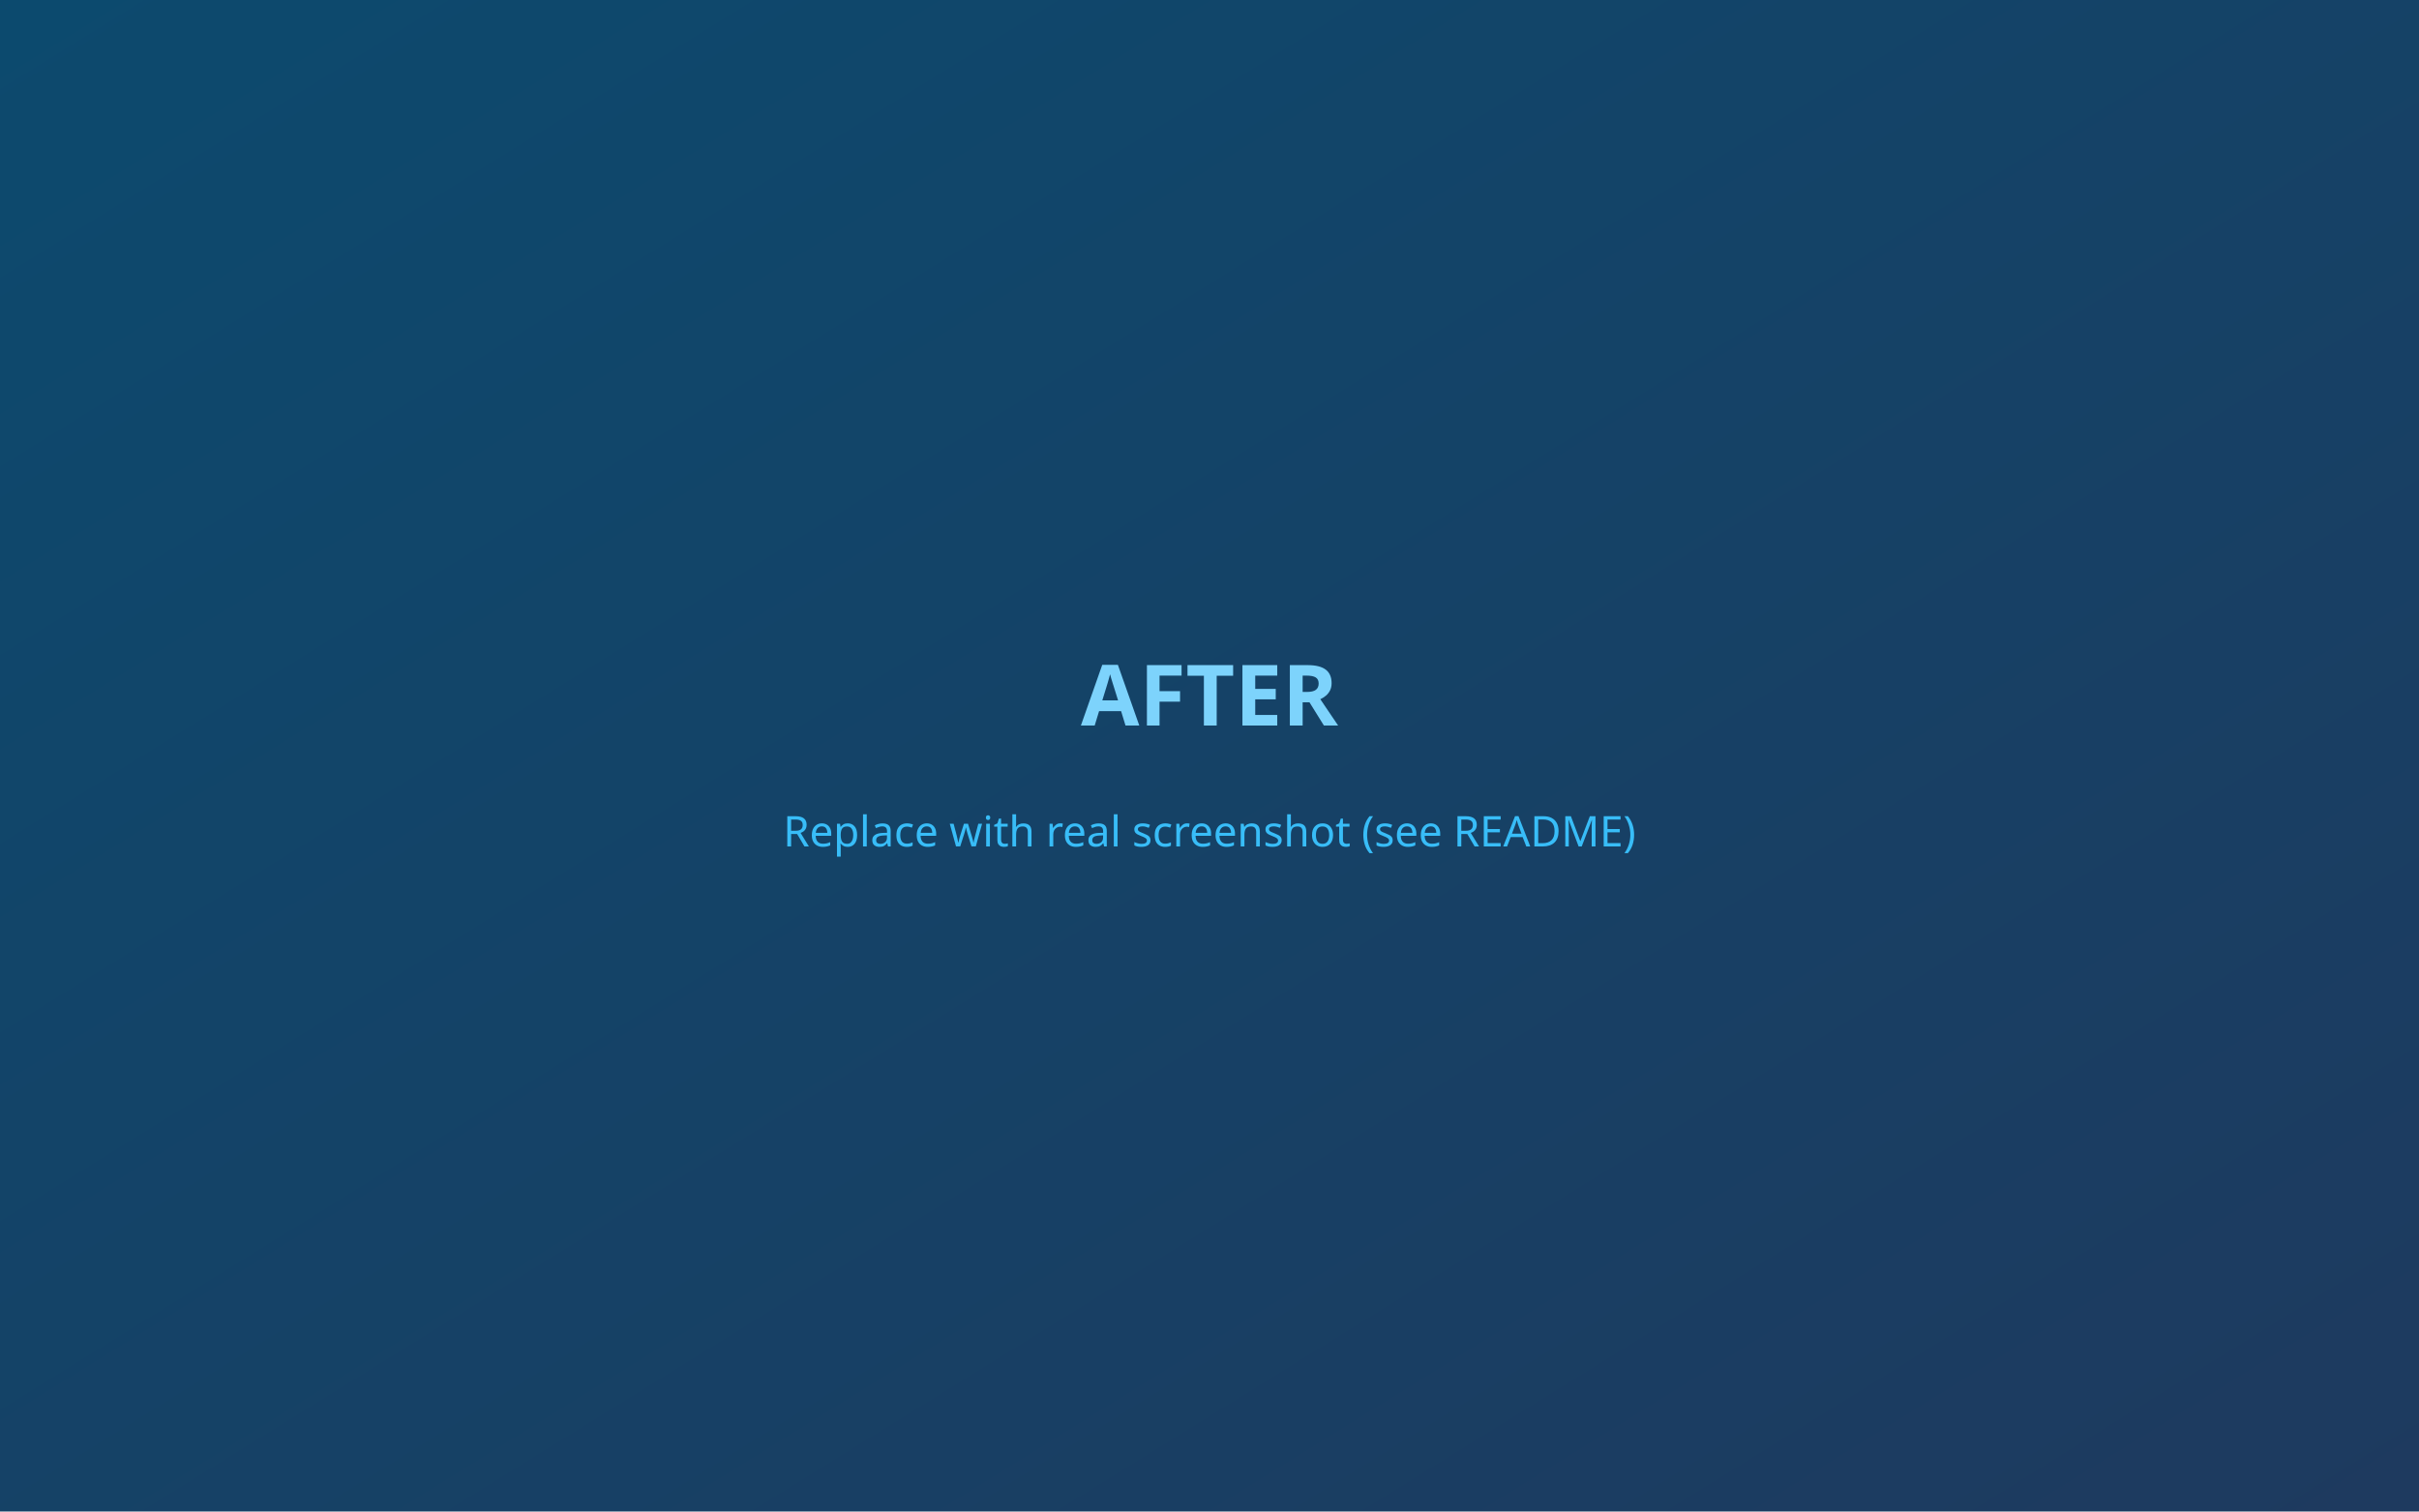
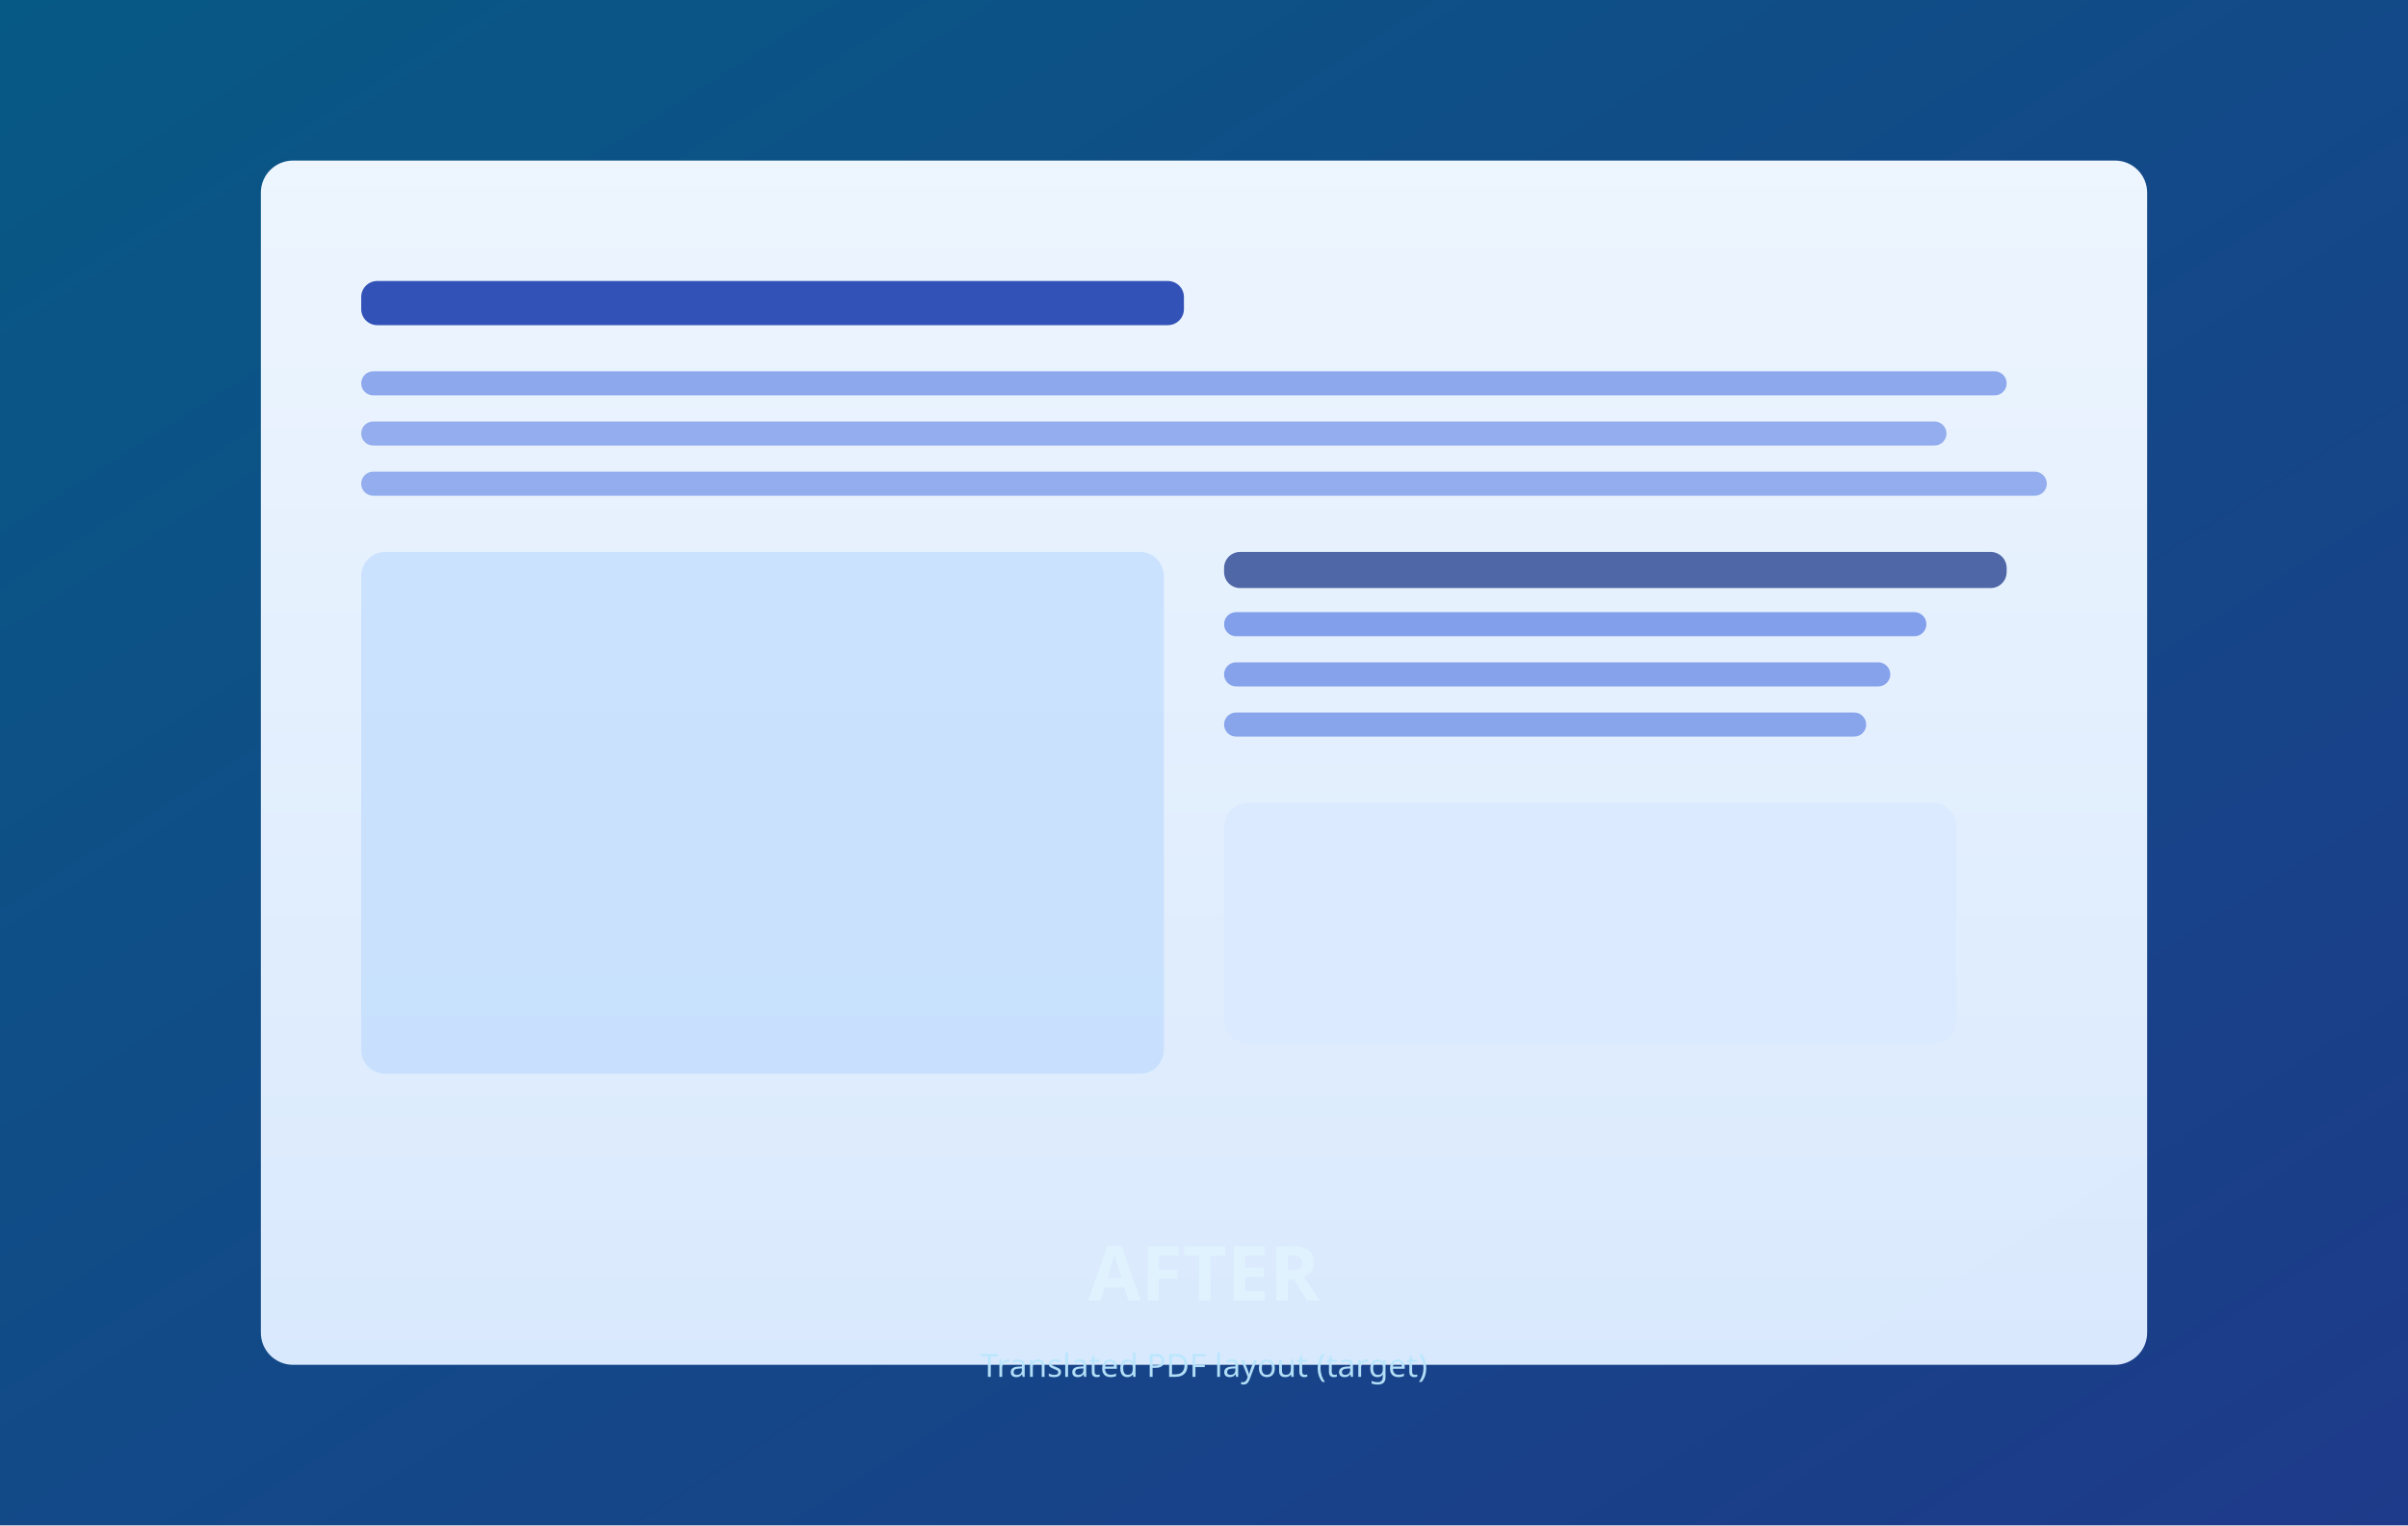
- <svg xmlns="http://www.w3.org/2000/svg" width="800" height="500" viewBox="0 0 800 500" role="img" aria-label="After placeholder">
+ <svg xmlns="http://www.w3.org/2000/svg" width="1200" height="760" viewBox="0 0 1200 760" role="img" aria-label="After PDF preview">
  <defs>
    <linearGradient id="bg2" x1="0%" y1="0%" x2="100%" y2="100%">
-       <stop offset="0%" style="stop-color:#0c4a6e" />
-       <stop offset="100%" style="stop-color:#1e3a5f" />
+       <stop offset="0%" style="stop-color:#075985" />
+       <stop offset="100%" style="stop-color:#1e3a8a" />
+     </linearGradient>
+     <linearGradient id="paper2" x1="0%" y1="0%" x2="0%" y2="100%">
+       <stop offset="0%" style="stop-color:#eff6ff" />
+       <stop offset="100%" style="stop-color:#dbeafe" />
    </linearGradient>
  </defs>
-   <rect width="800" height="500" fill="url(#bg2)" />
-   <text x="400" y="240" text-anchor="middle" fill="#7dd3fc" font-family="system-ui,sans-serif" font-size="28" font-weight="600">AFTER</text>
-   <text x="400" y="280" text-anchor="middle" fill="#38bdf8" font-family="system-ui,sans-serif" font-size="14">Replace with real screenshot (see README)</text>
+   <rect width="1200" height="760" fill="url(#bg2)" />
+   <rect x="130" y="80" width="940" height="600" rx="16" fill="url(#paper2)" opacity="0.99" />
+   <rect x="180" y="140" width="410" height="22" rx="8" fill="#1e40af" opacity="0.9" />
+   <rect x="180" y="185" width="820" height="12" rx="6" fill="#1d4ed8" opacity="0.45" />
+   <rect x="180" y="210" width="790" height="12" rx="6" fill="#1d4ed8" opacity="0.42" />
+   <rect x="180" y="235" width="840" height="12" rx="6" fill="#1d4ed8" opacity="0.42" />
+   <rect x="180" y="275" width="400" height="260" rx="12" fill="#bfdbfe" opacity="0.7" />
+   <rect x="610" y="275" width="390" height="18" rx="8" fill="#1e3a8a" opacity="0.75" />
+   <rect x="610" y="305" width="350" height="12" rx="6" fill="#1d4ed8" opacity="0.5" />
+   <rect x="610" y="330" width="332" height="12" rx="6" fill="#1d4ed8" opacity="0.48" />
+   <rect x="610" y="355" width="320" height="12" rx="6" fill="#1d4ed8" opacity="0.46" />
+   <rect x="610" y="400" width="365" height="120" rx="12" fill="#dbeafe" />
+   <text x="600" y="648" text-anchor="middle" fill="#e0f2fe" font-family="system-ui,sans-serif" font-size="38" font-weight="700" opacity="0.95">AFTER</text>
+   <text x="600" y="686" text-anchor="middle" fill="#bae6fd" font-family="system-ui,sans-serif" font-size="16" opacity="0.95">Translated PDF layout (target)</text>
</svg>
